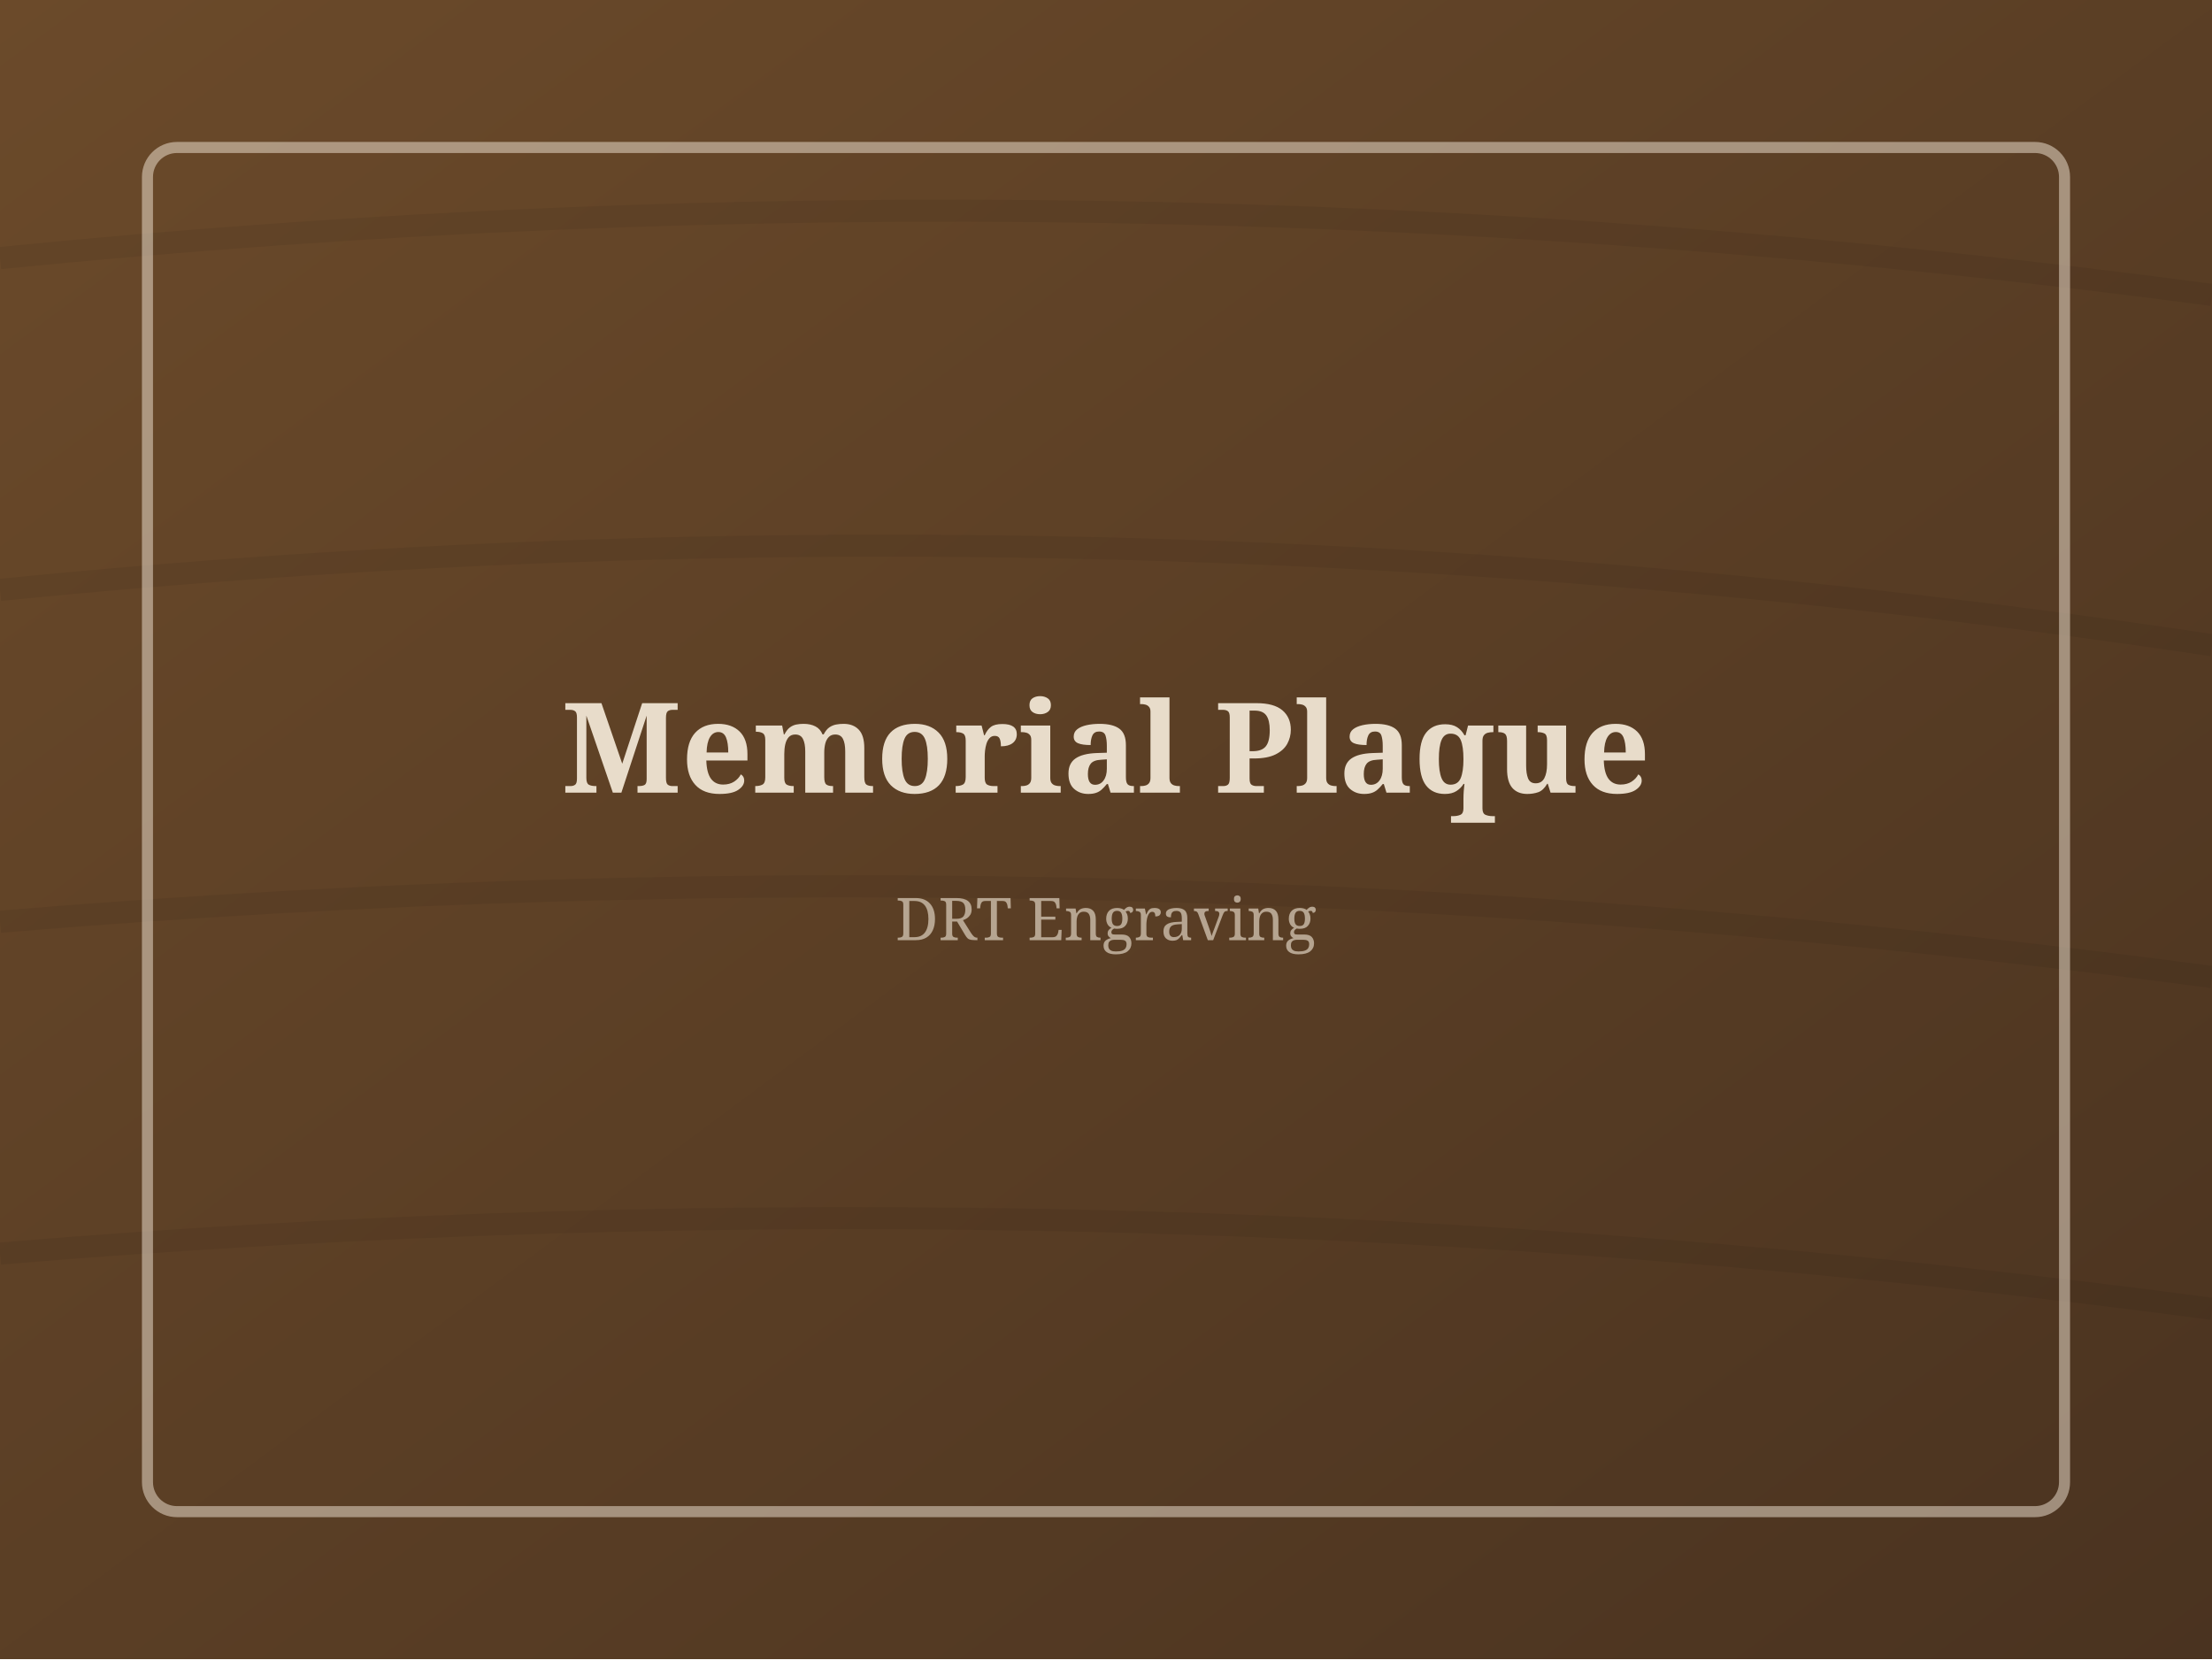
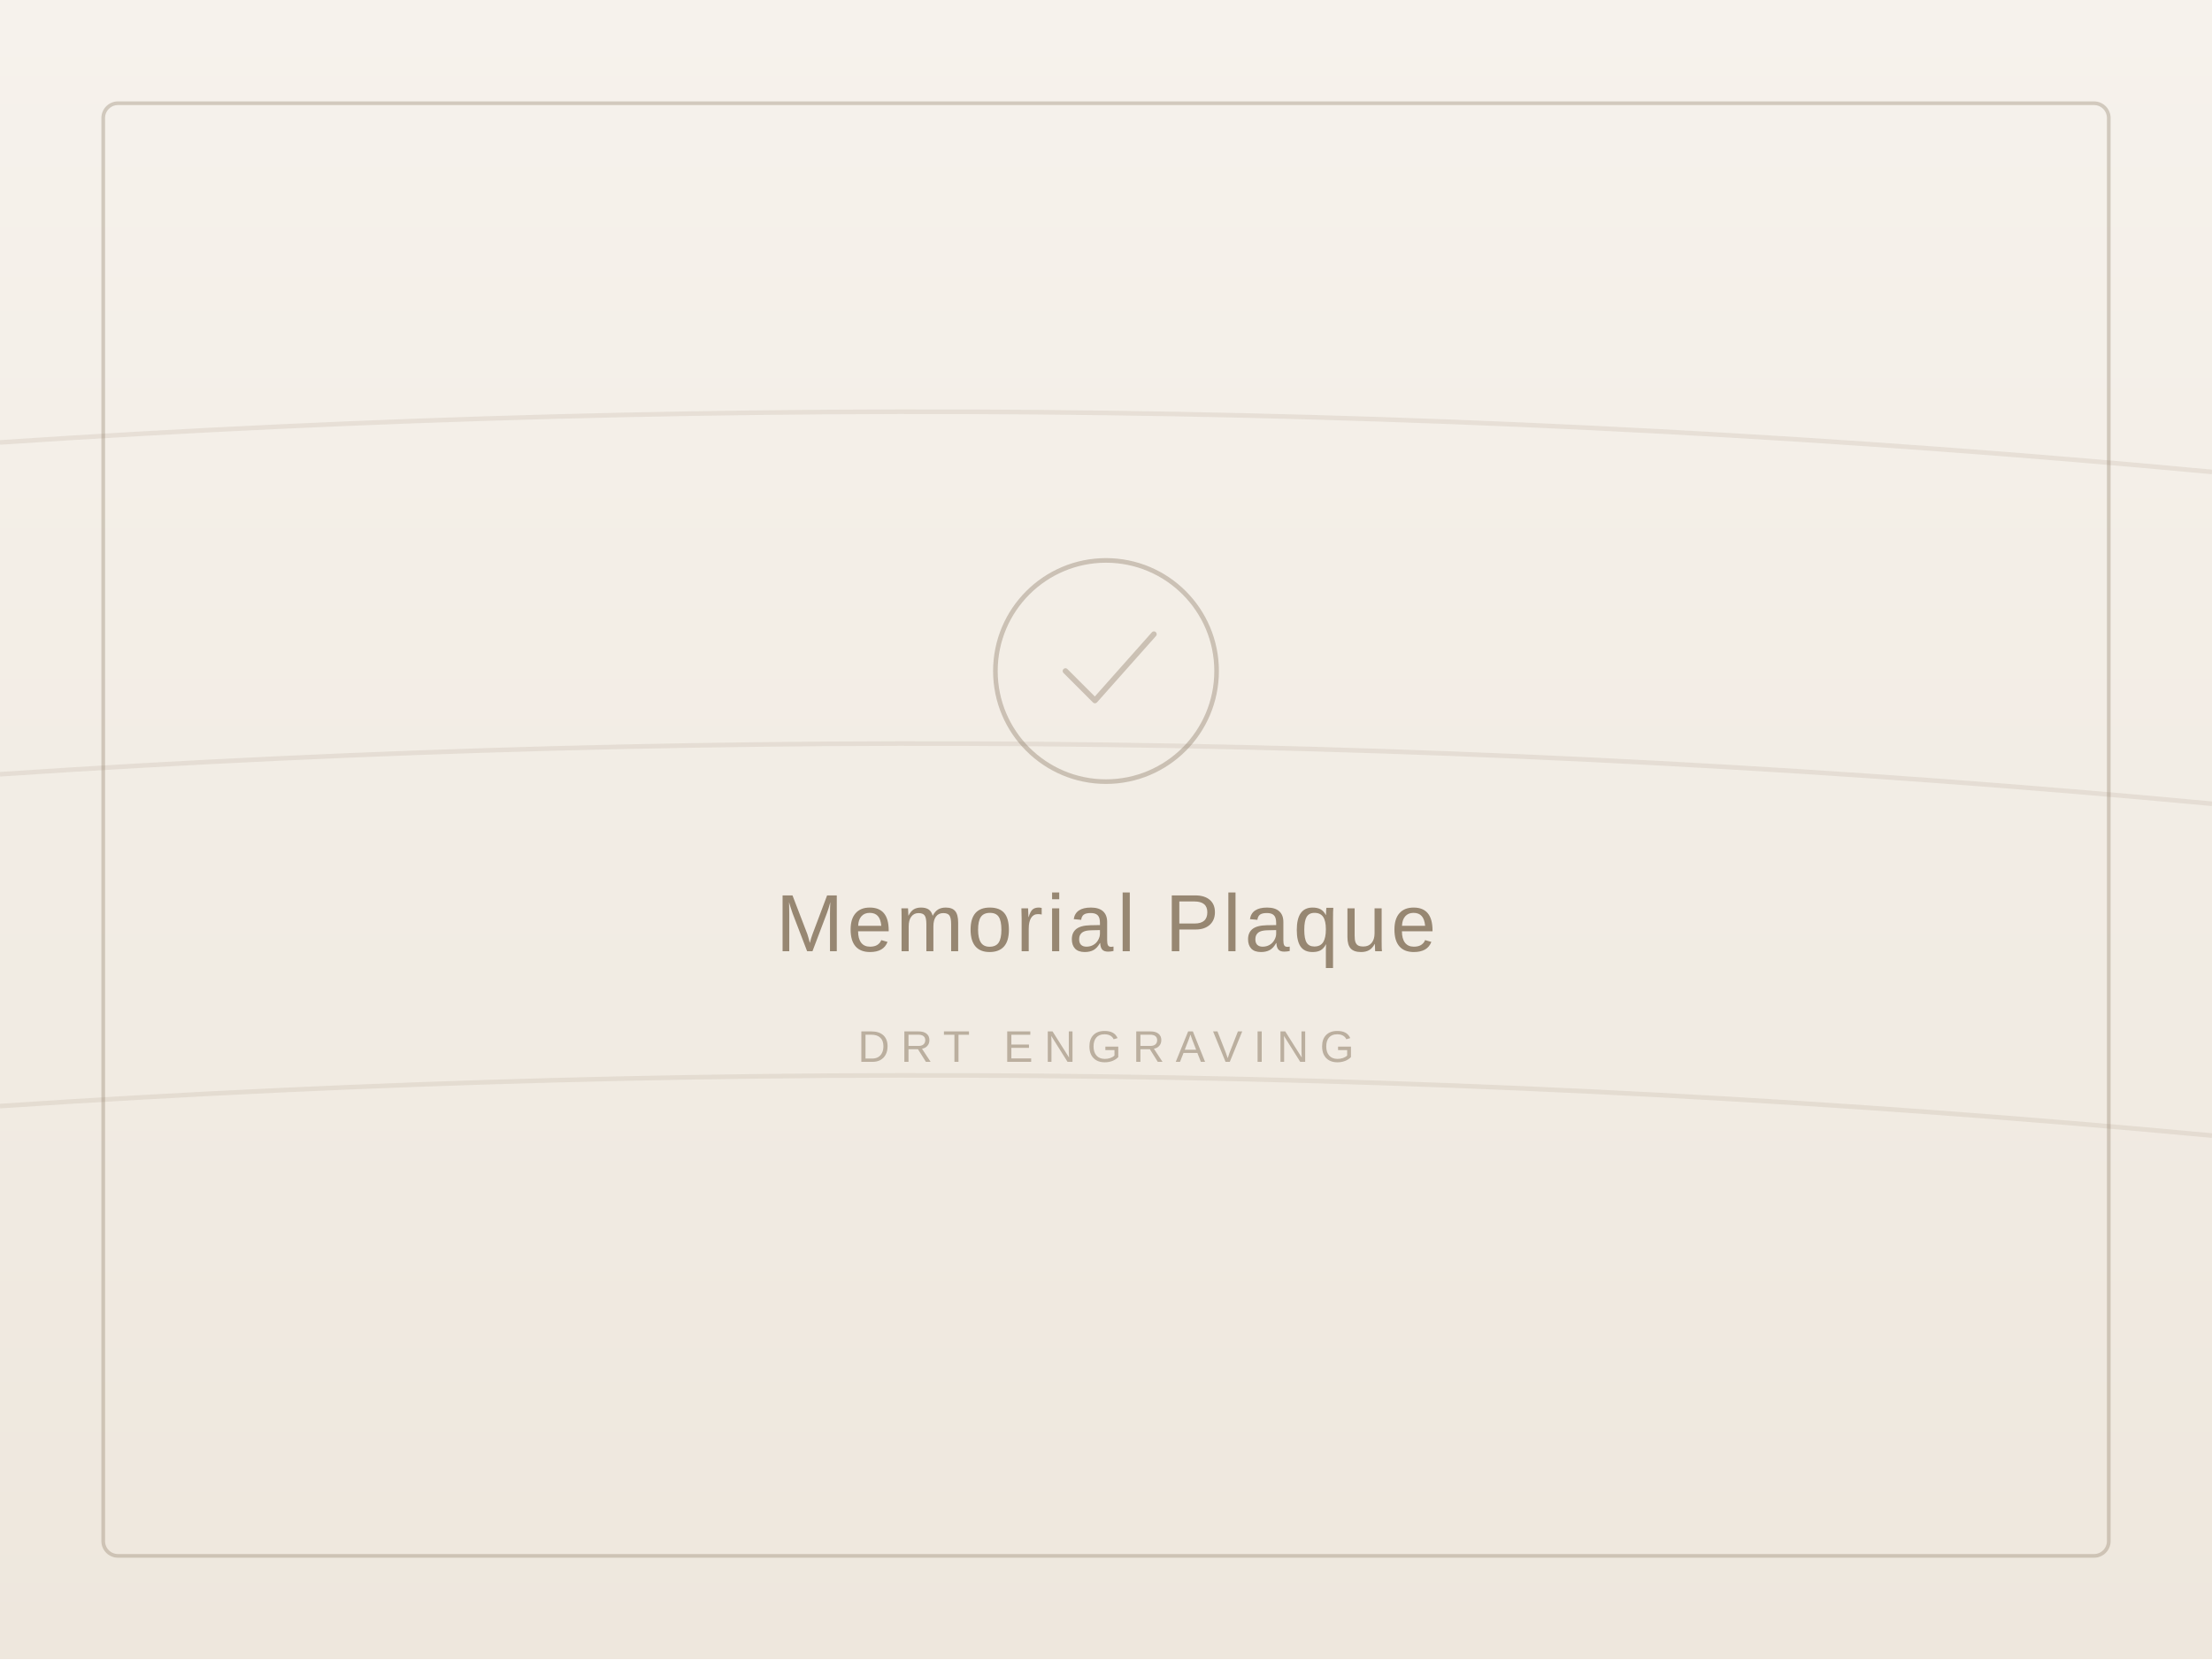
<svg xmlns="http://www.w3.org/2000/svg" viewBox="0 0 600 450" role="img" aria-label="Memorial Plaque engraving example">
  <defs>
-     <linearGradient id="g03" x1="0" y1="0" x2="1" y2="1">
-       <stop offset="0" stop-color="#6b4a2a" />
-       <stop offset="1" stop-color="#4a3320" />
+     <linearGradient id="g03" x1="0" y1="0" x2="0" y2="1">
+       <stop offset="0" stop-color="#f6f2ec" />
+       <stop offset="1" stop-color="#eee7dd" />
    </linearGradient>
  </defs>
  <rect width="600" height="450" fill="url(#g03)" />
-   <g stroke="#000" stroke-opacity="0.06" stroke-width="6" fill="none">
-     <path d="M0 70 Q 300 40 600 80" />
-     <path d="M0 160 Q 300 130 600 175" />
-     <path d="M0 250 Q 300 225 600 265" />
-     <path d="M0 340 Q 300 315 600 355" />
+   <g stroke="#8f7e69" stroke-opacity="0.14" stroke-width="1.25" fill="none">
+     <path d="M0 120 Q 300 100 600 128" />
+     <path d="M0 210 Q 300 190 600 218" />
+     <path d="M0 300 Q 300 280 600 308" />
  </g>
-   <rect x="40" y="40" width="520" height="370" fill="none" stroke="#f4e9d8" stroke-opacity="0.5" stroke-width="3" rx="8" />
-   <text x="300" y="215" font-family="Georgia, serif" font-size="34" font-weight="700" text-anchor="middle" fill="#f4e9d8" fill-opacity="0.92">Memorial Plaque</text>
-   <text x="300" y="255" font-family="Georgia, serif" font-size="16" text-anchor="middle" fill="#f4e9d8" fill-opacity="0.6">DRT Engraving</text>
+   <rect x="28" y="28" width="544" height="394" fill="none" stroke="#8f7e69" stroke-opacity="0.35" stroke-width="1" rx="4" />
+   <circle cx="300" cy="182" r="30" fill="none" stroke="#8f7e69" stroke-opacity="0.4" stroke-width="1.25" />
+   <path d="M289 182 l8 8 l16 -18" fill="none" stroke="#8f7e69" stroke-opacity="0.4" stroke-width="1.5" stroke-linecap="round" stroke-linejoin="round" />
+   <text x="300" y="258" font-family="'Helvetica Neue', Arial, sans-serif" font-size="22" font-weight="400" letter-spacing="1" text-anchor="middle" fill="#8f7e69" fill-opacity="0.92">Memorial Plaque</text>
+   <text x="300" y="288" font-family="'Helvetica Neue', Arial, sans-serif" font-size="12" font-weight="400" letter-spacing="3" text-anchor="middle" fill="#8f7e69" fill-opacity="0.55">DRT ENGRAVING</text>
</svg>
